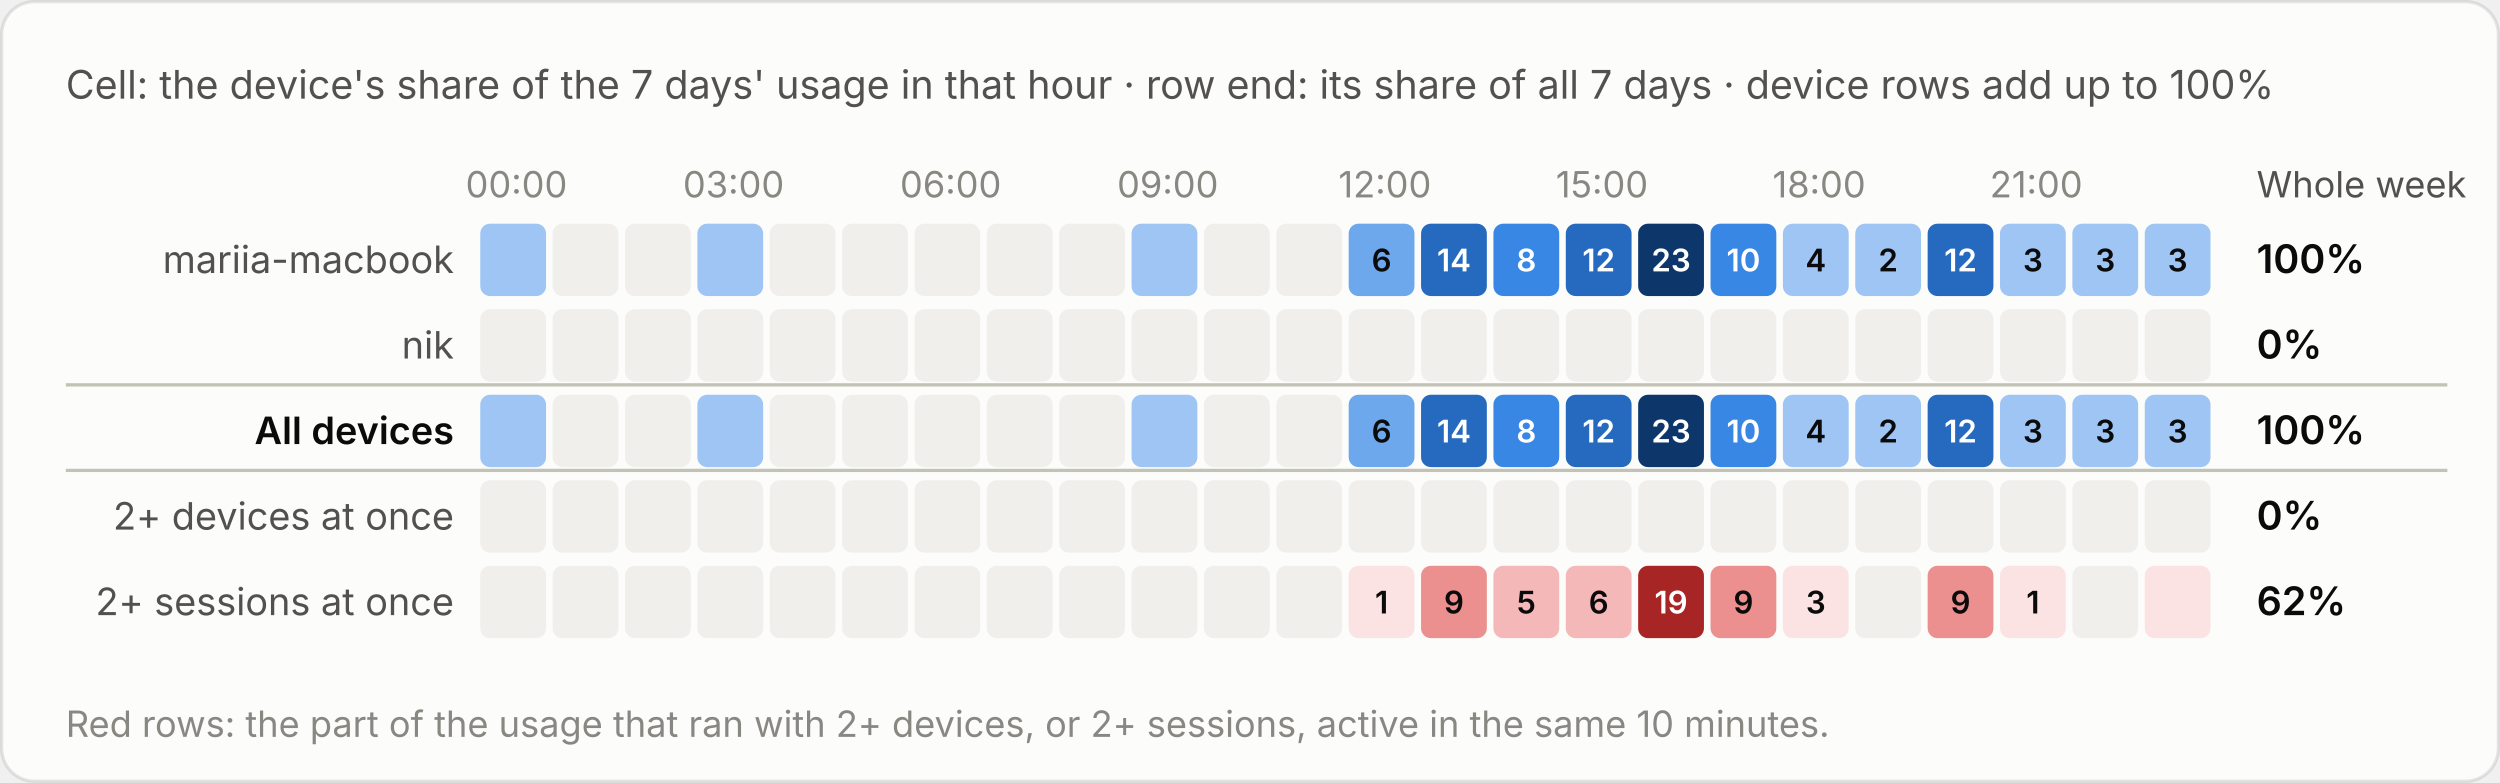
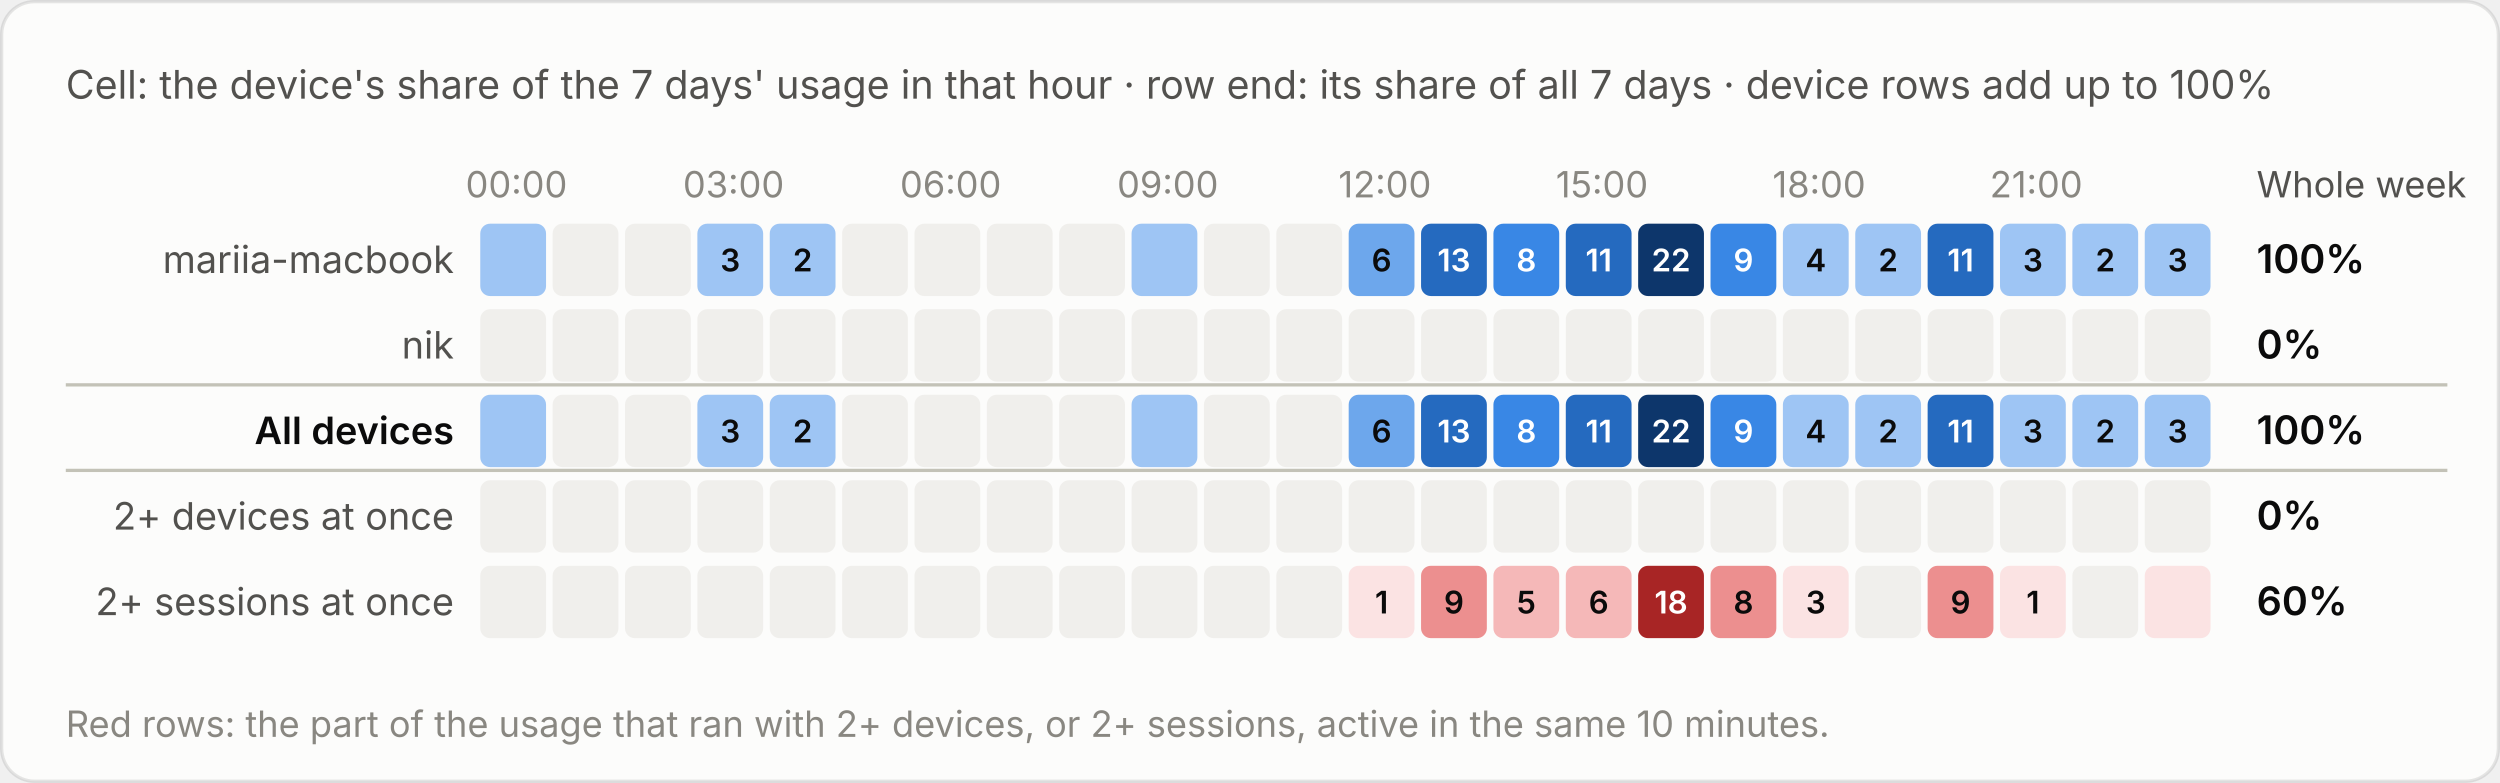
<svg xmlns="http://www.w3.org/2000/svg" viewBox="0 0 760 238" width="760" height="238" role="img" aria-label="Cell: the device's share of the 7 days' usage in that hour · row end: its share of all 7 days · device rows add up to 100%">
  <style>text{font-family:system-ui,-apple-system,"Segoe UI",sans-serif;font-variant-numeric:tabular-nums}.bg{fill:#fcfcfb;stroke:rgba(11,11,11,.10)}.tp{fill:#0b0b0b}.ts{fill:#52514e}.tm{fill:#898781}.grid{stroke:#e1e0d9;stroke-width:1}.base{stroke:#c3c2b7;stroke-width:1}.so{fill:#b5b3ad}.lo{stroke:#b5b3ad}.qe{fill:#f0efec}.ring{stroke:#fcfcfb}.area{fill-opacity:.1}.s0{fill:#2a78d6}.l0{stroke:#2a78d6}.s1{fill:#eb6834}.l1{stroke:#eb6834}.s2{fill:#1baf7a}.l2{stroke:#1baf7a}.s3{fill:#eda100}.l3{stroke:#eda100}.s4{fill:#e87ba4}.l4{stroke:#e87ba4}.s5{fill:#008300}.l5{stroke:#008300}.s6{fill:#4a3aa7}.l6{stroke:#4a3aa7}.s7{fill:#e34948}.l7{stroke:#e34948}.q0{fill:#cde2fb}.q1{fill:#9ec5f4}.q2{fill:#6da7ec}.q3{fill:#3987e5}.q4{fill:#256abf}.q5{fill:#184f95}.q6{fill:#0d366b}.r0{fill:#f8d4d4}.r1{fill:#ec8f8f}.r2{fill:#c42f2f}.a0{fill:#fbe3e3}.a1{fill:#f5b8b8}.a2{fill:#ec8f8f}.a3{fill:#d65252}.a4{fill:#a82525}.tq0{fill:#0b0b0b}.tq1{fill:#0b0b0b}.tq2{fill:#0b0b0b}.tq3{fill:#ffffff}.tq4{fill:#ffffff}.tq5{fill:#ffffff}.tq6{fill:#ffffff}.tr0{fill:#0b0b0b}.tr1{fill:#0b0b0b}.tr2{fill:#ffffff}.ta0{fill:#0b0b0b}.ta1{fill:#0b0b0b}.ta2{fill:#0b0b0b}.ta3{fill:#ffffff}.ta4{fill:#ffffff}.tw{fill:#ffffff}@media (prefers-color-scheme:dark){.bg{fill:#1a1a19;stroke:rgba(255,255,255,.10)}.tp{fill:#fff}.ts{fill:#c3c2b7}.tm{fill:#898781}.grid{stroke:#2c2c2a}.base{stroke:#383835}.so{fill:#5c5b57}.lo{stroke:#5c5b57}.qe{fill:#262624}.ring{stroke:#1a1a19}.s0{fill:#3987e5}.l0{stroke:#3987e5}.s1{fill:#d95926}.l1{stroke:#d95926}.s2{fill:#199e70}.l2{stroke:#199e70}.s3{fill:#c98500}.l3{stroke:#c98500}.s4{fill:#d55181}.l4{stroke:#d55181}.s5{fill:#008300}.l5{stroke:#008300}.s6{fill:#9085e9}.l6{stroke:#9085e9}.s7{fill:#e66767}.l7{stroke:#e66767}.q0{fill:#16263a}.q1{fill:#123a66}.q2{fill:#184f95}.q3{fill:#256abf}.q4{fill:#3987e5}.q5{fill:#6da7ec}.q6{fill:#b7d3f6}.r0{fill:#4a2023}.r1{fill:#8c2c2f}.r2{fill:#e25555}.a0{fill:#3a1a1c}.a1{fill:#5e2427}.a2{fill:#8c2c2f}.a3{fill:#c43c3f}.a4{fill:#f07070}.tq0{fill:#ffffff}.tq1{fill:#ffffff}.tq2{fill:#ffffff}.tq3{fill:#ffffff}.tq4{fill:#ffffff}.tq5{fill:#0b0b0b}.tq6{fill:#0b0b0b}.tr0{fill:#ffffff}.tr1{fill:#ffffff}.tr2{fill:#ffffff}.ta0{fill:#ffffff}.ta1{fill:#ffffff}.ta2{fill:#ffffff}.ta3{fill:#ffffff}.ta4{fill:#0b0b0b}.tw{fill:#ffffff}}</style>
  <rect class="bg" x=".5" y=".5" width="759" height="237" rx="10" />
  <text class="ts" x="20" y="30" font-size="12">Cell: the device's share of the 7 days' usage in that hour · row end: its share of all 7 days · device rows add up to 100%</text>
  <g transform="translate(0,-20)">
    <text class="tm" x="157.0" y="80" font-size="11" text-anchor="middle">00:00</text>
    <text class="tm" x="223.0" y="80" font-size="11" text-anchor="middle">03:00</text>
    <text class="tm" x="289.0" y="80" font-size="11" text-anchor="middle">06:00</text>
    <text class="tm" x="355.0" y="80" font-size="11" text-anchor="middle">09:00</text>
    <text class="tm" x="421.0" y="80" font-size="11" text-anchor="middle">12:00</text>
    <text class="tm" x="487.0" y="80" font-size="11" text-anchor="middle">15:00</text>
    <text class="tm" x="553.0" y="80" font-size="11" text-anchor="middle">18:00</text>
    <text class="tm" x="619.0" y="80" font-size="11" text-anchor="middle">21:00</text>
    <text class="ts" x="686" y="80" font-size="11">Whole week</text>
    <text class="ts" x="138" y="103.0" font-size="11.5" text-anchor="end">mariia-macbook</text>
    <rect class="q1" x="146.0" y="88" width="20" height="22" rx="3" />
    <rect class="qe" x="168.0" y="88" width="20" height="22" rx="3" />
    <rect class="qe" x="190.0" y="88" width="20" height="22" rx="3" />
    <rect class="q1" x="212.0" y="88" width="20" height="22" rx="3" />
-     <rect class="qe" x="234.0" y="88" width="20" height="22" rx="3" />
+     <text class="tq1" x="222.0" y="102.5" font-size="9.5" font-weight="600" text-anchor="middle">3</text>
+     <rect class="q1" x="234.0" y="88" width="20" height="22" rx="3" />
+     <text class="tq1" x="244.0" y="102.5" font-size="9.5" font-weight="600" text-anchor="middle">2</text>
    <rect class="qe" x="256.0" y="88" width="20" height="22" rx="3" />
    <rect class="qe" x="278.0" y="88" width="20" height="22" rx="3" />
    <rect class="qe" x="300.0" y="88" width="20" height="22" rx="3" />
    <rect class="qe" x="322.0" y="88" width="20" height="22" rx="3" />
    <rect class="q1" x="344.0" y="88" width="20" height="22" rx="3" />
    <rect class="qe" x="366.0" y="88" width="20" height="22" rx="3" />
    <rect class="qe" x="388.0" y="88" width="20" height="22" rx="3" />
    <rect class="q2" x="410.0" y="88" width="20" height="22" rx="3" />
    <text class="tq2" x="420.0" y="102.5" font-size="9.5" font-weight="600" text-anchor="middle">6</text>
    <rect class="q4" x="432.0" y="88" width="20" height="22" rx="3" />
-     <text class="tq4" x="442.0" y="102.5" font-size="9.5" font-weight="600" text-anchor="middle">14</text>
+     <text class="tq4" x="442.0" y="102.5" font-size="9.5" font-weight="600" text-anchor="middle">13</text>
    <rect class="q3" x="454.0" y="88" width="20" height="22" rx="3" />
    <text class="tq3" x="464.0" y="102.5" font-size="9.5" font-weight="600" text-anchor="middle">8</text>
    <rect class="q4" x="476.0" y="88" width="20" height="22" rx="3" />
-     <text class="tq4" x="486.0" y="102.5" font-size="9.5" font-weight="600" text-anchor="middle">12</text>
+     <text class="tq4" x="486.0" y="102.5" font-size="9.5" font-weight="600" text-anchor="middle">11</text>
    <rect class="q6" x="498.0" y="88" width="20" height="22" rx="3" />
-     <text class="tq6" x="508.0" y="102.5" font-size="9.5" font-weight="600" text-anchor="middle">23</text>
+     <text class="tq6" x="508.0" y="102.5" font-size="9.5" font-weight="600" text-anchor="middle">22</text>
    <rect class="q3" x="520.0" y="88" width="20" height="22" rx="3" />
-     <text class="tq3" x="530.0" y="102.5" font-size="9.5" font-weight="600" text-anchor="middle">10</text>
+     <text class="tq3" x="530.0" y="102.5" font-size="9.5" font-weight="600" text-anchor="middle">9</text>
    <rect class="q1" x="542.0" y="88" width="20" height="22" rx="3" />
    <text class="tq1" x="552.0" y="102.5" font-size="9.5" font-weight="600" text-anchor="middle">4</text>
    <rect class="q1" x="564.0" y="88" width="20" height="22" rx="3" />
    <text class="tq1" x="574.0" y="102.5" font-size="9.5" font-weight="600" text-anchor="middle">2</text>
    <rect class="q4" x="586.0" y="88" width="20" height="22" rx="3" />
-     <text class="tq4" x="596.0" y="102.5" font-size="9.5" font-weight="600" text-anchor="middle">12</text>
+     <text class="tq4" x="596.0" y="102.5" font-size="9.5" font-weight="600" text-anchor="middle">11</text>
    <rect class="q1" x="608.0" y="88" width="20" height="22" rx="3" />
    <text class="tq1" x="618.0" y="102.5" font-size="9.5" font-weight="600" text-anchor="middle">3</text>
    <rect class="q1" x="630.0" y="88" width="20" height="22" rx="3" />
-     <text class="tq1" x="640.0" y="102.5" font-size="9.5" font-weight="600" text-anchor="middle">3</text>
+     <text class="tq1" x="640.0" y="102.5" font-size="9.5" font-weight="600" text-anchor="middle">2</text>
    <rect class="q1" x="652.0" y="88" width="20" height="22" rx="3" />
    <text class="tq1" x="662.0" y="102.5" font-size="9.5" font-weight="600" text-anchor="middle">3</text>
    <text class="tp" x="686" y="103.0" font-size="12" font-weight="600">100%</text>
    <text class="ts" x="138" y="129.0" font-size="11.5" text-anchor="end">nik</text>
    <rect class="qe" x="146.0" y="114" width="20" height="22" rx="3" />
    <rect class="qe" x="168.0" y="114" width="20" height="22" rx="3" />
    <rect class="qe" x="190.0" y="114" width="20" height="22" rx="3" />
    <rect class="qe" x="212.0" y="114" width="20" height="22" rx="3" />
    <rect class="qe" x="234.0" y="114" width="20" height="22" rx="3" />
    <rect class="qe" x="256.0" y="114" width="20" height="22" rx="3" />
    <rect class="qe" x="278.0" y="114" width="20" height="22" rx="3" />
    <rect class="qe" x="300.0" y="114" width="20" height="22" rx="3" />
    <rect class="qe" x="322.0" y="114" width="20" height="22" rx="3" />
    <rect class="qe" x="344.0" y="114" width="20" height="22" rx="3" />
    <rect class="qe" x="366.0" y="114" width="20" height="22" rx="3" />
    <rect class="qe" x="388.0" y="114" width="20" height="22" rx="3" />
    <rect class="qe" x="410.0" y="114" width="20" height="22" rx="3" />
    <rect class="qe" x="432.0" y="114" width="20" height="22" rx="3" />
    <rect class="qe" x="454.0" y="114" width="20" height="22" rx="3" />
    <rect class="qe" x="476.0" y="114" width="20" height="22" rx="3" />
    <rect class="qe" x="498.0" y="114" width="20" height="22" rx="3" />
    <rect class="qe" x="520.0" y="114" width="20" height="22" rx="3" />
    <rect class="qe" x="542.0" y="114" width="20" height="22" rx="3" />
    <rect class="qe" x="564.0" y="114" width="20" height="22" rx="3" />
    <rect class="qe" x="586.0" y="114" width="20" height="22" rx="3" />
    <rect class="qe" x="608.0" y="114" width="20" height="22" rx="3" />
    <rect class="qe" x="630.0" y="114" width="20" height="22" rx="3" />
    <rect class="qe" x="652.0" y="114" width="20" height="22" rx="3" />
    <text class="tp" x="686" y="129.0" font-size="12" font-weight="600">0%</text>
    <line class="base" x1="20" x2="744" y1="137" y2="137" />
    <text class="tp" x="138" y="155.0" font-size="11.5" text-anchor="end" font-weight="600">All devices</text>
    <rect class="q1" x="146.0" y="140" width="20" height="22" rx="3" />
    <rect class="qe" x="168.0" y="140" width="20" height="22" rx="3" />
    <rect class="qe" x="190.0" y="140" width="20" height="22" rx="3" />
    <rect class="q1" x="212.0" y="140" width="20" height="22" rx="3" />
-     <rect class="qe" x="234.0" y="140" width="20" height="22" rx="3" />
+     <text class="tq1" x="222.0" y="154.5" font-size="9.5" font-weight="600" text-anchor="middle">3</text>
+     <rect class="q1" x="234.0" y="140" width="20" height="22" rx="3" />
+     <text class="tq1" x="244.0" y="154.5" font-size="9.5" font-weight="600" text-anchor="middle">2</text>
    <rect class="qe" x="256.0" y="140" width="20" height="22" rx="3" />
    <rect class="qe" x="278.0" y="140" width="20" height="22" rx="3" />
    <rect class="qe" x="300.0" y="140" width="20" height="22" rx="3" />
    <rect class="qe" x="322.0" y="140" width="20" height="22" rx="3" />
    <rect class="q1" x="344.0" y="140" width="20" height="22" rx="3" />
    <rect class="qe" x="366.0" y="140" width="20" height="22" rx="3" />
    <rect class="qe" x="388.0" y="140" width="20" height="22" rx="3" />
    <rect class="q2" x="410.0" y="140" width="20" height="22" rx="3" />
    <text class="tq2" x="420.0" y="154.5" font-size="9.5" font-weight="600" text-anchor="middle">6</text>
    <rect class="q4" x="432.0" y="140" width="20" height="22" rx="3" />
-     <text class="tq4" x="442.0" y="154.5" font-size="9.5" font-weight="600" text-anchor="middle">14</text>
+     <text class="tq4" x="442.0" y="154.5" font-size="9.5" font-weight="600" text-anchor="middle">13</text>
    <rect class="q3" x="454.0" y="140" width="20" height="22" rx="3" />
    <text class="tq3" x="464.0" y="154.5" font-size="9.5" font-weight="600" text-anchor="middle">8</text>
    <rect class="q4" x="476.0" y="140" width="20" height="22" rx="3" />
-     <text class="tq4" x="486.0" y="154.5" font-size="9.5" font-weight="600" text-anchor="middle">12</text>
+     <text class="tq4" x="486.0" y="154.5" font-size="9.5" font-weight="600" text-anchor="middle">11</text>
    <rect class="q6" x="498.0" y="140" width="20" height="22" rx="3" />
-     <text class="tq6" x="508.0" y="154.5" font-size="9.5" font-weight="600" text-anchor="middle">23</text>
+     <text class="tq6" x="508.0" y="154.5" font-size="9.5" font-weight="600" text-anchor="middle">22</text>
    <rect class="q3" x="520.0" y="140" width="20" height="22" rx="3" />
-     <text class="tq3" x="530.0" y="154.5" font-size="9.5" font-weight="600" text-anchor="middle">10</text>
+     <text class="tq3" x="530.0" y="154.5" font-size="9.5" font-weight="600" text-anchor="middle">9</text>
    <rect class="q1" x="542.0" y="140" width="20" height="22" rx="3" />
    <text class="tq1" x="552.0" y="154.5" font-size="9.5" font-weight="600" text-anchor="middle">4</text>
    <rect class="q1" x="564.0" y="140" width="20" height="22" rx="3" />
    <text class="tq1" x="574.0" y="154.5" font-size="9.5" font-weight="600" text-anchor="middle">2</text>
    <rect class="q4" x="586.0" y="140" width="20" height="22" rx="3" />
-     <text class="tq4" x="596.0" y="154.5" font-size="9.5" font-weight="600" text-anchor="middle">12</text>
+     <text class="tq4" x="596.0" y="154.5" font-size="9.5" font-weight="600" text-anchor="middle">11</text>
    <rect class="q1" x="608.0" y="140" width="20" height="22" rx="3" />
    <text class="tq1" x="618.0" y="154.5" font-size="9.5" font-weight="600" text-anchor="middle">3</text>
    <rect class="q1" x="630.0" y="140" width="20" height="22" rx="3" />
-     <text class="tq1" x="640.0" y="154.5" font-size="9.5" font-weight="600" text-anchor="middle">3</text>
+     <text class="tq1" x="640.0" y="154.5" font-size="9.5" font-weight="600" text-anchor="middle">2</text>
    <rect class="q1" x="652.0" y="140" width="20" height="22" rx="3" />
    <text class="tq1" x="662.0" y="154.5" font-size="9.5" font-weight="600" text-anchor="middle">3</text>
    <text class="tp" x="686" y="155.0" font-size="12" font-weight="600">100%</text>
    <line class="base" x1="20" x2="744" y1="163" y2="163" />
    <text class="ts" x="138" y="181.0" font-size="11.5" text-anchor="end">2+ devices at once</text>
    <rect class="qe" x="146.0" y="166" width="20" height="22" rx="3" />
    <rect class="qe" x="168.0" y="166" width="20" height="22" rx="3" />
    <rect class="qe" x="190.0" y="166" width="20" height="22" rx="3" />
    <rect class="qe" x="212.0" y="166" width="20" height="22" rx="3" />
    <rect class="qe" x="234.0" y="166" width="20" height="22" rx="3" />
    <rect class="qe" x="256.0" y="166" width="20" height="22" rx="3" />
    <rect class="qe" x="278.0" y="166" width="20" height="22" rx="3" />
    <rect class="qe" x="300.0" y="166" width="20" height="22" rx="3" />
    <rect class="qe" x="322.0" y="166" width="20" height="22" rx="3" />
    <rect class="qe" x="344.0" y="166" width="20" height="22" rx="3" />
    <rect class="qe" x="366.0" y="166" width="20" height="22" rx="3" />
    <rect class="qe" x="388.0" y="166" width="20" height="22" rx="3" />
    <rect class="qe" x="410.0" y="166" width="20" height="22" rx="3" />
    <rect class="qe" x="432.0" y="166" width="20" height="22" rx="3" />
    <rect class="qe" x="454.0" y="166" width="20" height="22" rx="3" />
    <rect class="qe" x="476.0" y="166" width="20" height="22" rx="3" />
    <rect class="qe" x="498.0" y="166" width="20" height="22" rx="3" />
    <rect class="qe" x="520.0" y="166" width="20" height="22" rx="3" />
    <rect class="qe" x="542.0" y="166" width="20" height="22" rx="3" />
    <rect class="qe" x="564.0" y="166" width="20" height="22" rx="3" />
    <rect class="qe" x="586.0" y="166" width="20" height="22" rx="3" />
    <rect class="qe" x="608.0" y="166" width="20" height="22" rx="3" />
    <rect class="qe" x="630.0" y="166" width="20" height="22" rx="3" />
    <rect class="qe" x="652.0" y="166" width="20" height="22" rx="3" />
    <text class="tp" x="686" y="181.0" font-size="12" font-weight="600">0%</text>
    <text class="ts" x="138" y="207.0" font-size="11.5" text-anchor="end">2+ sessions at once</text>
    <rect class="qe" x="146.0" y="192" width="20" height="22" rx="3" />
    <rect class="qe" x="168.0" y="192" width="20" height="22" rx="3" />
    <rect class="qe" x="190.0" y="192" width="20" height="22" rx="3" />
    <rect class="qe" x="212.0" y="192" width="20" height="22" rx="3" />
    <rect class="qe" x="234.0" y="192" width="20" height="22" rx="3" />
    <rect class="qe" x="256.0" y="192" width="20" height="22" rx="3" />
    <rect class="qe" x="278.0" y="192" width="20" height="22" rx="3" />
    <rect class="qe" x="300.0" y="192" width="20" height="22" rx="3" />
    <rect class="qe" x="322.0" y="192" width="20" height="22" rx="3" />
    <rect class="qe" x="344.0" y="192" width="20" height="22" rx="3" />
    <rect class="qe" x="366.0" y="192" width="20" height="22" rx="3" />
    <rect class="qe" x="388.0" y="192" width="20" height="22" rx="3" />
    <rect class="a0" x="410.0" y="192" width="20" height="22" rx="3" />
    <text class="ta0" x="420.0" y="206.5" font-size="9.5" font-weight="600" text-anchor="middle">1</text>
    <rect class="a2" x="432.0" y="192" width="20" height="22" rx="3" />
    <text class="ta2" x="442.0" y="206.5" font-size="9.5" font-weight="600" text-anchor="middle">9</text>
    <rect class="a1" x="454.0" y="192" width="20" height="22" rx="3" />
    <text class="ta1" x="464.0" y="206.5" font-size="9.5" font-weight="600" text-anchor="middle">5</text>
    <rect class="a1" x="476.0" y="192" width="20" height="22" rx="3" />
    <text class="ta1" x="486.0" y="206.5" font-size="9.5" font-weight="600" text-anchor="middle">6</text>
    <rect class="a4" x="498.0" y="192" width="20" height="22" rx="3" />
-     <text class="ta4" x="508.0" y="206.5" font-size="9.5" font-weight="600" text-anchor="middle">19</text>
+     <text class="ta4" x="508.0" y="206.5" font-size="9.5" font-weight="600" text-anchor="middle">18</text>
    <rect class="a2" x="520.0" y="192" width="20" height="22" rx="3" />
-     <text class="ta2" x="530.0" y="206.5" font-size="9.5" font-weight="600" text-anchor="middle">9</text>
+     <text class="ta2" x="530.0" y="206.5" font-size="9.5" font-weight="600" text-anchor="middle">8</text>
    <rect class="a0" x="542.0" y="192" width="20" height="22" rx="3" />
    <text class="ta0" x="552.0" y="206.5" font-size="9.5" font-weight="600" text-anchor="middle">3</text>
    <rect class="qe" x="564.0" y="192" width="20" height="22" rx="3" />
    <rect class="a2" x="586.0" y="192" width="20" height="22" rx="3" />
    <text class="ta2" x="596.0" y="206.5" font-size="9.5" font-weight="600" text-anchor="middle">9</text>
    <rect class="a0" x="608.0" y="192" width="20" height="22" rx="3" />
    <text class="ta0" x="618.0" y="206.5" font-size="9.5" font-weight="600" text-anchor="middle">1</text>
    <rect class="qe" x="630.0" y="192" width="20" height="22" rx="3" />
    <rect class="a0" x="652.0" y="192" width="20" height="22" rx="3" />
-     <text class="tp" x="686" y="207.0" font-size="12" font-weight="600">62%</text>
+     <text class="tp" x="686" y="207.0" font-size="12" font-weight="600">60%</text>
    <text class="tm" x="20" y="244" font-size="11">Red rows: the part of the usage that ran with 2+ devices, or 2+ sessions, active in the same 10 minutes.</text>
  </g>
</svg>
